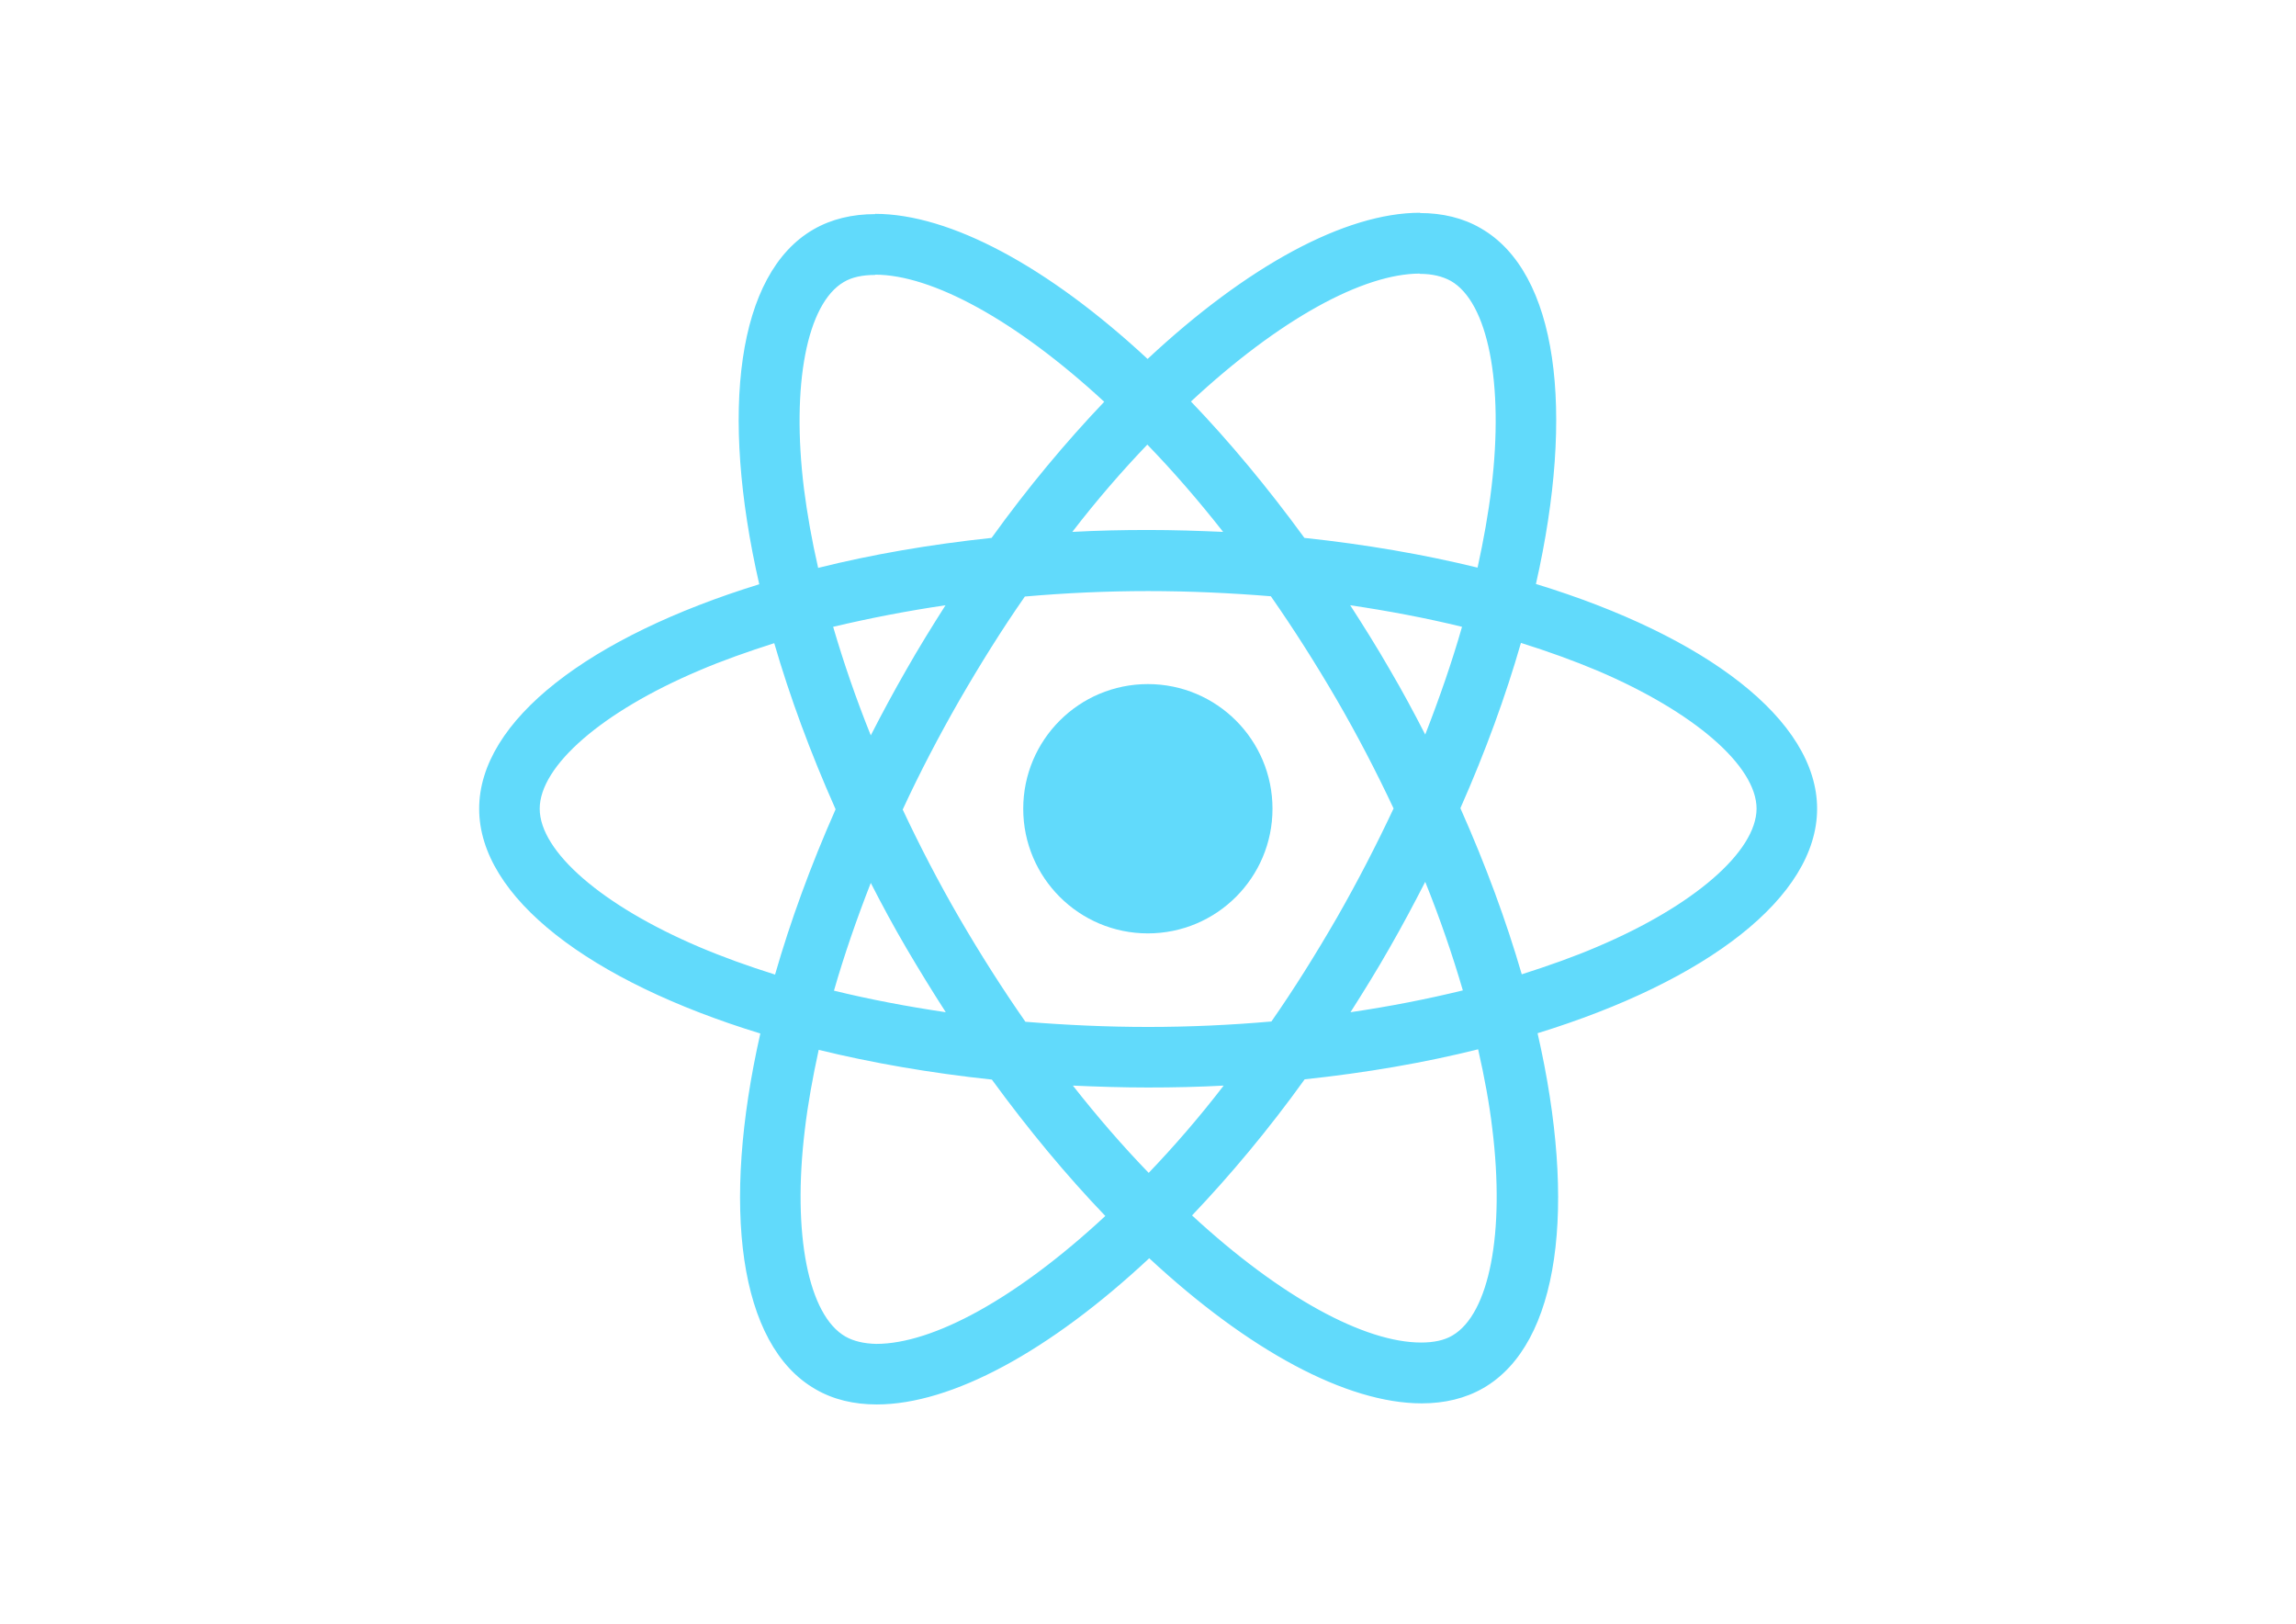
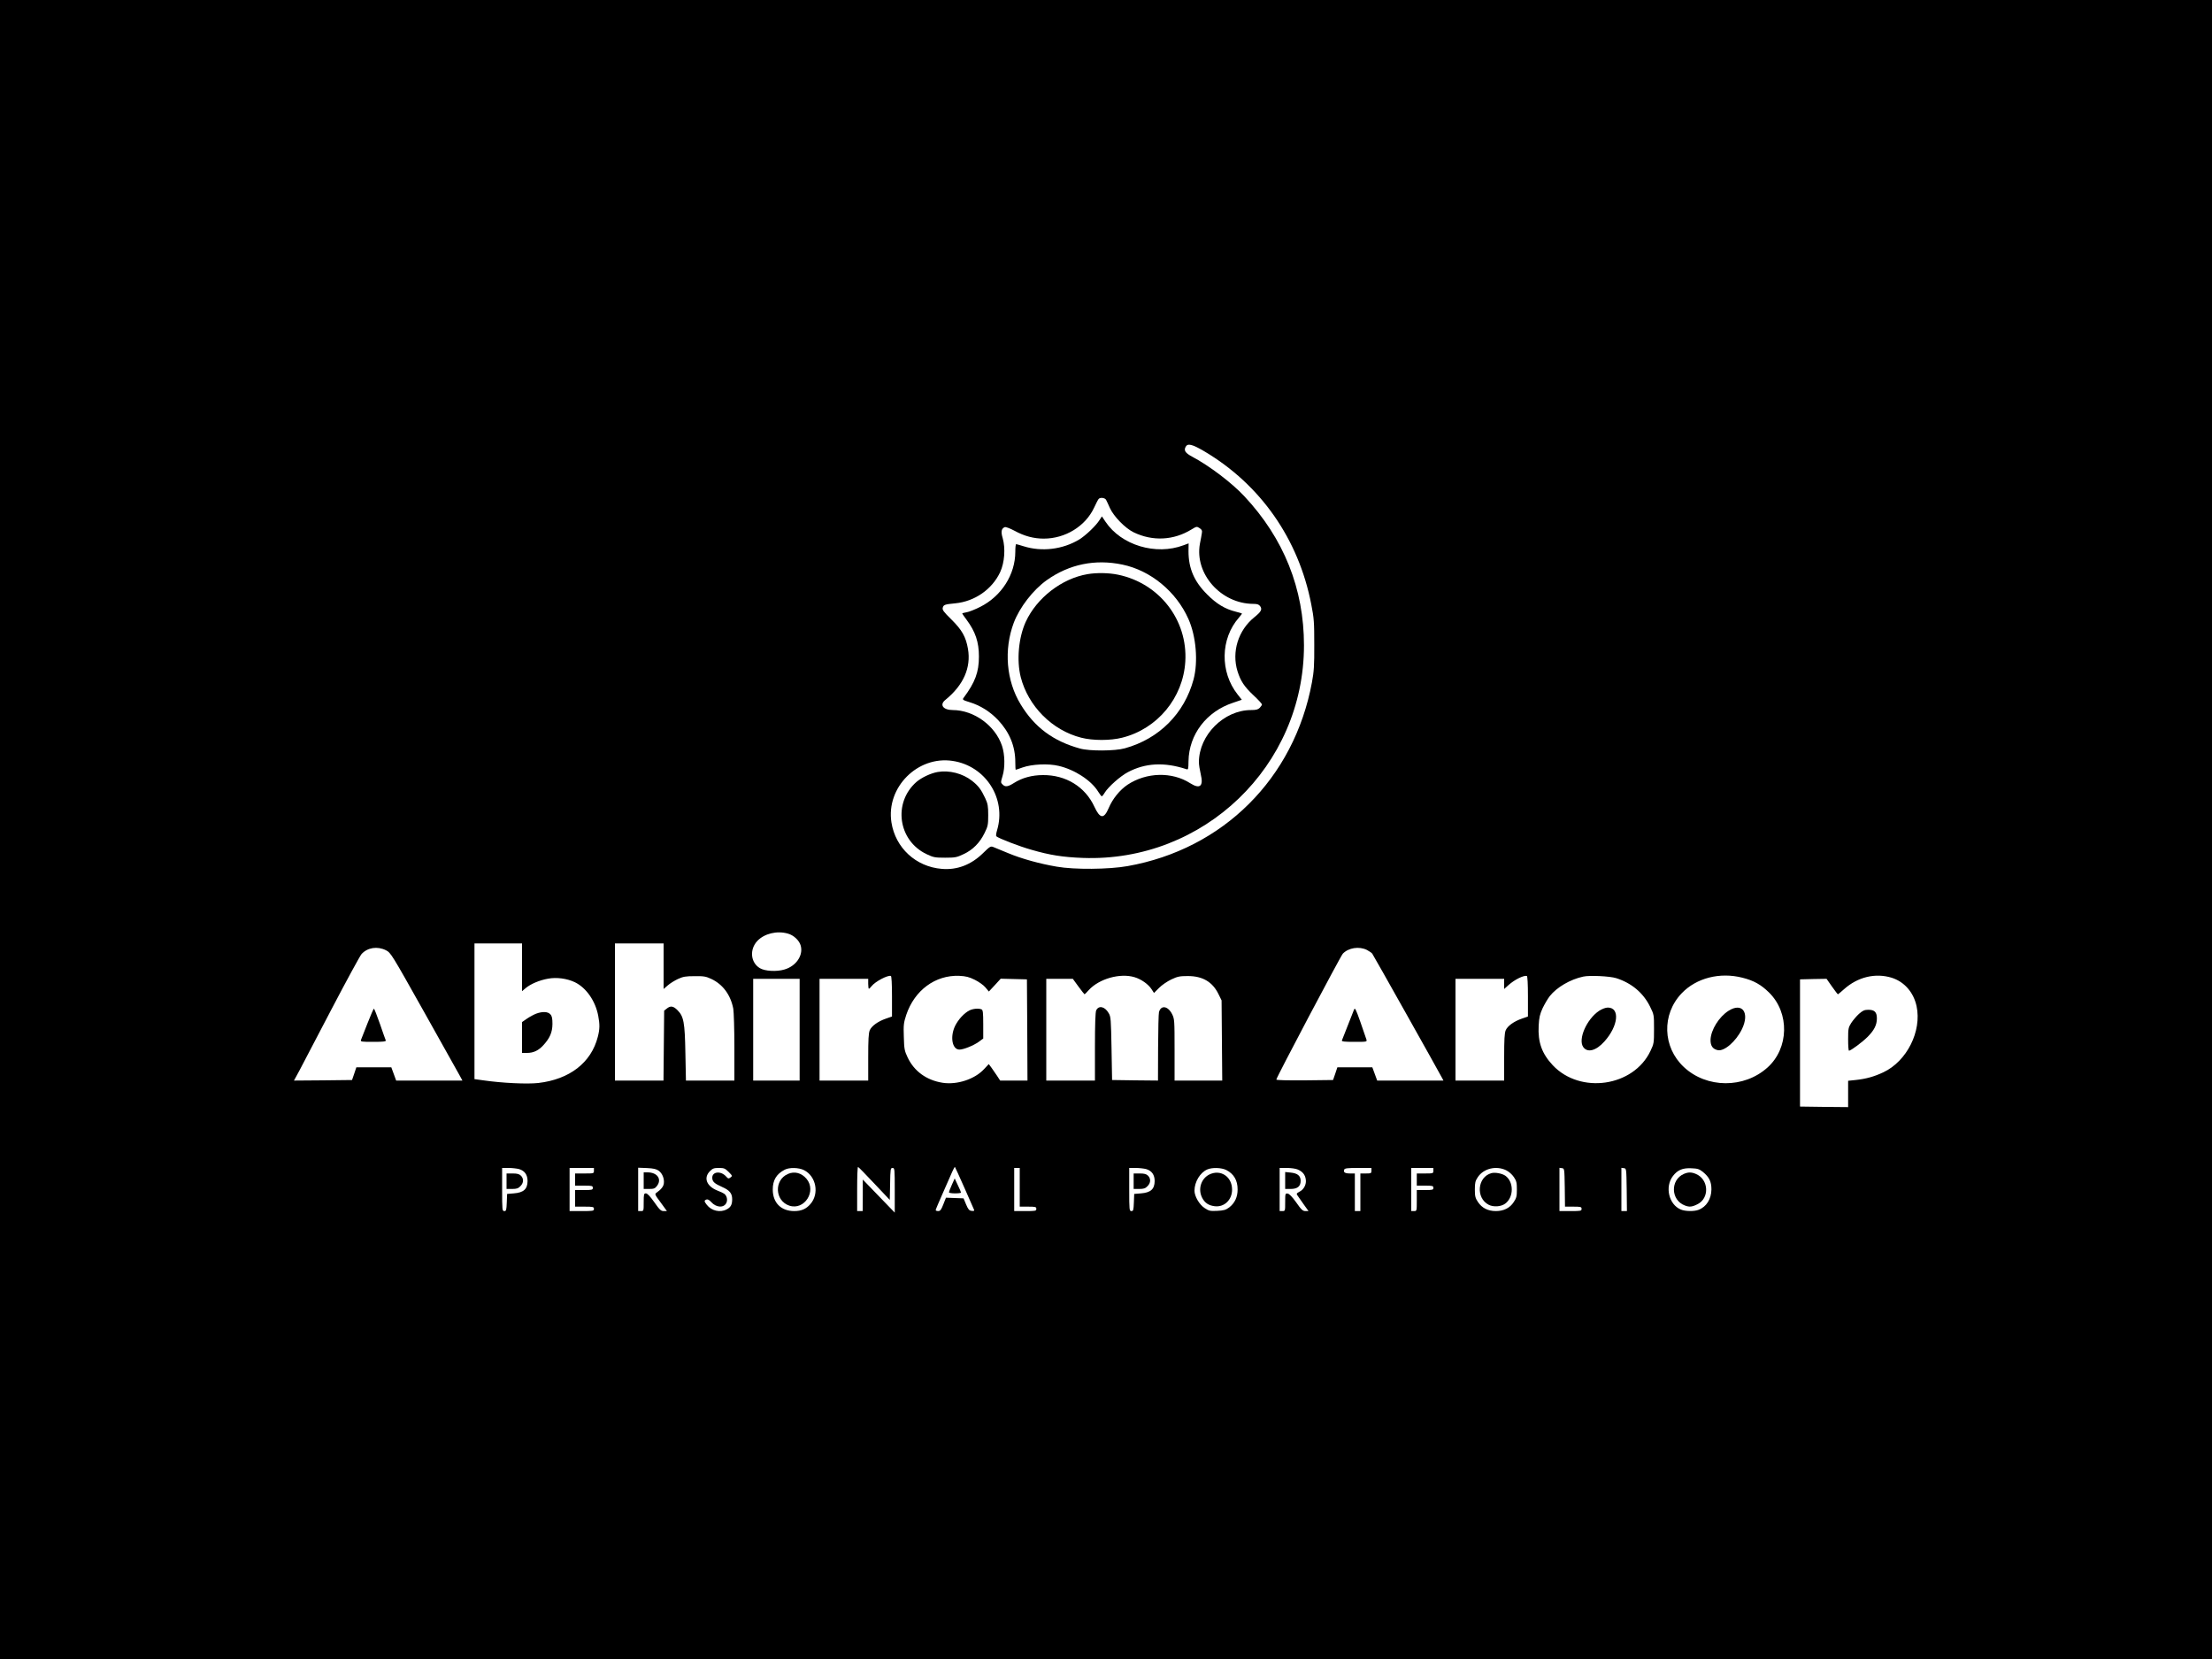
- <svg xmlns="http://www.w3.org/2000/svg" viewBox="0 0 841.9 595.3">
-   <g fill="#61DAFB">
-     <path d="M666.3 296.5c0-32.5-40.7-63.3-103.1-82.4 14.4-63.6 8-114.2-20.2-130.4-6.5-3.8-14.1-5.6-22.4-5.6v22.3c4.6 0 8.3.9 11.4 2.6 13.6 7.8 19.5 37.5 14.9 75.7-1.1 9.4-2.9 19.3-5.1 29.4-19.6-4.8-41-8.5-63.5-10.9-13.5-18.5-27.5-35.3-41.6-50 32.6-30.3 63.2-46.9 84-46.9V78c-27.5 0-63.5 19.6-99.9 53.6-36.4-33.8-72.4-53.2-99.9-53.2v22.3c20.7 0 51.4 16.5 84 46.6-14 14.7-28 31.4-41.3 49.9-22.6 2.4-44 6.1-63.6 11-2.3-10-4-19.7-5.2-29-4.7-38.2 1.1-67.9 14.6-75.8 3-1.8 6.9-2.6 11.5-2.6V78.5c-8.4 0-16 1.8-22.6 5.6-28.1 16.2-34.4 66.7-19.9 130.1-62.2 19.2-102.7 49.9-102.7 82.3 0 32.5 40.7 63.3 103.1 82.4-14.4 63.6-8 114.2 20.2 130.4 6.5 3.8 14.1 5.6 22.5 5.6 27.5 0 63.5-19.6 99.9-53.6 36.4 33.8 72.4 53.2 99.9 53.2 8.4 0 16-1.8 22.6-5.6 28.1-16.2 34.4-66.7 19.9-130.1 62-19.1 102.5-49.9 102.5-82.3zm-130.2-66.7c-3.7 12.9-8.3 26.2-13.5 39.5-4.1-8-8.4-16-13.1-24-4.6-8-9.5-15.8-14.4-23.4 14.2 2.1 27.9 4.7 41 7.9zm-45.8 106.5c-7.8 13.5-15.8 26.3-24.1 38.2-14.9 1.3-30 2-45.2 2-15.1 0-30.2-.7-45-1.9-8.3-11.9-16.4-24.6-24.2-38-7.6-13.1-14.5-26.4-20.8-39.8 6.2-13.4 13.2-26.8 20.7-39.9 7.8-13.5 15.8-26.3 24.1-38.2 14.9-1.3 30-2 45.2-2 15.1 0 30.2.7 45 1.9 8.3 11.9 16.4 24.6 24.2 38 7.6 13.1 14.5 26.4 20.8 39.8-6.3 13.4-13.2 26.8-20.7 39.9zm32.3-13c5.4 13.4 10 26.8 13.8 39.8-13.1 3.2-26.9 5.9-41.2 8 4.9-7.7 9.8-15.6 14.4-23.7 4.6-8 8.9-16.1 13-24.1zM421.2 430c-9.3-9.6-18.6-20.3-27.8-32 9 .4 18.2.7 27.5.7 9.4 0 18.7-.2 27.8-.7-9 11.7-18.3 22.4-27.5 32zm-74.4-58.9c-14.2-2.1-27.9-4.7-41-7.9 3.7-12.9 8.3-26.2 13.5-39.5 4.1 8 8.4 16 13.1 24 4.7 8 9.5 15.8 14.4 23.4zM420.7 163c9.3 9.6 18.6 20.3 27.8 32-9-.4-18.2-.7-27.5-.7-9.4 0-18.7.2-27.8.7 9-11.7 18.3-22.4 27.5-32zm-74 58.9c-4.9 7.7-9.8 15.6-14.4 23.7-4.6 8-8.9 16-13 24-5.4-13.4-10-26.8-13.8-39.8 13.1-3.1 26.9-5.8 41.2-7.9zm-90.5 125.2c-35.4-15.1-58.3-34.9-58.3-50.6 0-15.7 22.9-35.6 58.3-50.6 8.6-3.7 18-7 27.7-10.1 5.7 19.6 13.2 40 22.5 60.9-9.2 20.8-16.6 41.1-22.2 60.6-9.9-3.1-19.3-6.5-28-10.2zM310 490c-13.6-7.8-19.5-37.5-14.9-75.7 1.1-9.4 2.9-19.3 5.1-29.4 19.6 4.8 41 8.5 63.5 10.9 13.5 18.5 27.5 35.3 41.6 50-32.6 30.3-63.2 46.9-84 46.9-4.5-.1-8.3-1-11.3-2.7zm237.2-76.2c4.7 38.2-1.1 67.9-14.6 75.8-3 1.8-6.9 2.6-11.5 2.6-20.7 0-51.4-16.5-84-46.6 14-14.7 28-31.4 41.3-49.9 22.6-2.4 44-6.1 63.6-11 2.3 10.1 4.1 19.8 5.2 29.1zm38.5-66.7c-8.6 3.7-18 7-27.7 10.1-5.7-19.6-13.2-40-22.5-60.9 9.2-20.8 16.6-41.1 22.2-60.6 9.9 3.1 19.3 6.5 28.1 10.2 35.4 15.1 58.3 34.9 58.3 50.6-.1 15.7-23 35.6-58.4 50.6zM320.8 78.4z" />
-     <circle cx="420.9" cy="296.5" r="45.7" />
-     <path d="M520.5 78.1z" />
+ <svg xmlns="http://www.w3.org/2000/svg" version="1.0" width="2000pt" height="1500pt" viewBox="0 0 2000 1500" preserveAspectRatio="xMidYMid meet">
+   <g transform="translate(0,1500) scale(0.1,-0.1)" fill="#000000" stroke="none">
+     <path d="M0 7500 l0 -7500 10000 0 10000 0 0 7500 0 7500 -10000 0 -10000 0 0 -7500z m10888 3420 c509 -301 854 -794 968 -1385 25 -126 27 -162 27 -365 1 -187 -3 -244 -21 -340 -161 -868 -802 -1507 -1667 -1661 -168 -30 -482 -33 -640 -5 -153 26 -317 71 -439 122 -61 25 -122 50 -136 56 -23 9 -31 4 -91 -55 -108 -106 -235 -155 -374 -143 -234 19 -419 190 -455 420 -50 317 238 605 554 556 298 -45 487 -341 401 -627 -8 -26 -11 -51 -7 -54 18 -18 210 -92 317 -122 168 -49 286 -67 465 -74 1093 -40 2000 831 2000 1922 0 511 -182 967 -540 1349 -112 120 -316 275 -471 357 -62 33 -77 56 -59 89 18 34 59 24 168 -40z m-887 -440 c5 -8 20 -42 35 -75 35 -76 138 -181 214 -218 172 -83 362 -73 523 26 46 28 48 28 73 12 20 -13 25 -23 21 -43 -2 -15 -10 -60 -18 -99 -49 -272 191 -542 483 -543 36 0 50 -5 62 -21 20 -29 10 -49 -53 -100 -146 -118 -206 -313 -152 -488 28 -89 61 -139 145 -218 42 -39 76 -76 76 -82 0 -6 -9 -20 -20 -31 -15 -15 -33 -20 -78 -20 -246 0 -472 -226 -472 -472 0 -22 8 -72 17 -110 26 -107 -8 -135 -95 -80 -165 106 -396 100 -567 -13 -70 -47 -136 -128 -171 -212 -43 -100 -78 -97 -129 13 -83 180 -258 288 -465 286 -99 0 -190 -25 -263 -72 -54 -34 -78 -37 -101 -14 -19 19 -19 17 -1 79 23 74 21 193 -5 271 -61 183 -253 323 -445 324 -88 0 -123 48 -67 92 163 133 233 291 204 461 -19 109 -54 171 -149 265 -72 71 -84 87 -79 107 7 27 17 31 113 40 176 17 333 126 406 282 40 86 49 215 23 307 -18 59 -12 88 19 100 9 3 47 -11 88 -33 88 -48 173 -71 264 -71 194 0 375 111 454 277 17 37 36 74 42 81 13 17 58 12 68 -8z m-2878 -3921 c53 -14 105 -63 117 -110 24 -88 -43 -185 -148 -215 -70 -21 -176 -15 -221 12 -85 50 -96 170 -23 247 63 66 176 94 275 66z m-2403 -305 l0 -216 33 28 c44 37 123 71 201 85 78 15 173 2 244 -32 103 -50 186 -170 211 -304 15 -79 14 -120 -4 -190 -60 -234 -255 -384 -538 -417 -101 -11 -323 -1 -497 24 l-80 11 0 614 0 613 215 0 215 0 0 -216z m1280 10 l0 -206 37 32 c20 18 62 44 92 58 47 22 71 26 151 26 83 1 102 -2 151 -25 105 -49 175 -145 199 -269 5 -29 10 -187 10 -351 l0 -299 -219 0 -219 0 -5 248 c-5 280 -15 332 -72 389 -38 38 -63 41 -96 14 l-24 -19 -3 -316 -3 -316 -219 0 -220 0 0 620 0 620 220 0 220 0 0 -206z m-2510 144 c44 -23 50 -33 342 -553 163 -291 309 -551 323 -577 l26 -48 -299 0 -300 0 -22 60 -22 60 -158 0 -158 0 -19 -57 -20 -58 -262 -3 -263 -2 50 92 c27 51 158 302 292 558 134 256 255 478 269 494 54 59 143 73 221 34z m8869 3 c20 -11 42 -25 48 -33 9 -11 595 -1055 632 -1125 l12 -23 -299 0 -300 0 -22 60 -22 60 -158 0 -158 0 -19 -57 -20 -58 -256 -3 c-147 -1 -257 1 -257 7 0 18 579 1113 601 1138 51 54 148 69 218 34z m-4294 -420 l0 -182 -52 -18 c-74 -25 -132 -67 -149 -106 -11 -26 -14 -86 -14 -245 l0 -210 -220 0 -220 0 0 460 0 460 220 0 220 0 0 -45 c0 -25 3 -45 6 -45 3 0 15 11 25 24 32 41 145 101 174 92 6 -2 10 -72 10 -185z m749 150 c36 -18 79 -48 96 -69 l31 -37 54 58 53 58 118 -3 119 -3 3 -457 2 -458 -124 0 -123 0 -28 43 c-15 23 -38 56 -51 74 l-24 32 -42 -45 c-85 -92 -244 -144 -375 -124 -146 23 -257 104 -316 228 -29 61 -32 77 -35 187 -4 109 -1 128 22 199 75 223 263 361 478 353 62 -3 89 -10 142 -36z m1443 24 c61 -18 125 -63 155 -109 l22 -34 46 46 c24 25 74 59 110 76 57 27 76 31 150 31 134 0 223 -53 277 -163 l28 -57 3 -362 3 -363 -216 0 -215 0 0 278 c0 268 -1 279 -22 322 -38 75 -101 85 -119 19 -4 -13 -7 -158 -8 -322 l-1 -297 -207 2 -208 3 -5 285 c-5 264 -6 288 -26 320 -35 61 -91 72 -113 24 -7 -17 -11 -126 -11 -329 l0 -305 -220 0 -220 0 0 460 0 460 120 0 120 0 51 -70 c28 -38 53 -70 55 -70 2 0 20 17 38 38 93 102 282 156 413 117z m3558 -174 l0 -182 -52 -18 c-74 -25 -132 -67 -149 -106 -11 -26 -14 -86 -14 -245 l0 -210 -220 0 -220 0 0 460 0 460 220 0 220 0 0 -46 0 -46 39 35 c54 49 137 90 166 83 6 -2 10 -72 10 -185z m798 165 c139 -44 244 -133 305 -255 37 -75 37 -75 37 -205 0 -126 -1 -133 -32 -198 -153 -324 -635 -394 -884 -129 -98 105 -135 207 -127 357 4 76 11 104 36 159 18 37 46 85 64 108 64 81 186 152 303 177 57 13 241 4 298 -14z m1141 4 c104 -26 169 -63 242 -135 186 -184 179 -503 -15 -677 -212 -191 -550 -189 -756 4 -193 180 -202 477 -20 667 132 139 346 193 549 141z m1349 0 c115 -36 199 -132 226 -258 48 -226 -88 -497 -300 -597 -85 -40 -158 -60 -252 -70 l-67 -7 0 -119 0 -119 -217 2 -218 3 0 575 0 575 120 3 120 2 49 -70 c27 -38 51 -70 54 -70 2 0 27 21 55 46 124 111 283 149 430 104z m-9873 -470 l0 -460 -210 0 -210 0 0 460 0 460 210 0 210 0 0 -460z m675 -1391 l140 -148 3 144 c2 137 4 145 22 145 19 0 20 -8 20 -202 l0 -202 -144 149 -145 150 0 -142 -1 -143 -25 0 -25 0 0 200 c0 110 3 200 8 199 4 0 70 -68 147 -150z m815 -39 c45 -102 84 -191 87 -198 4 -10 -2 -13 -22 -10 -22 2 -31 13 -50 58 l-23 55 -79 3 -80 3 -24 -61 c-19 -49 -28 -60 -46 -60 -13 0 -23 4 -23 9 0 5 29 73 64 152 35 79 73 166 85 193 12 27 23 47 25 45 2 -2 41 -87 86 -189z m-4028 170 c52 -15 78 -52 78 -109 -1 -73 -36 -104 -124 -111 l-61 -5 -3 -77 c-3 -70 -5 -78 -22 -78 -19 0 -20 8 -20 195 l0 195 58 0 c31 0 74 -5 94 -10z m678 -15 c0 -25 -1 -25 -85 -25 l-85 0 0 -55 0 -55 80 0 c73 0 80 -2 80 -20 0 -18 -7 -20 -80 -20 l-80 0 0 -75 0 -75 85 0 c78 0 85 -2 85 -20 0 -19 -7 -20 -110 -20 l-110 0 0 195 0 195 110 0 110 0 0 -25z m587 -1 c32 -24 51 -72 45 -115 -4 -28 -24 -53 -66 -83 -18 -12 -16 -17 38 -89 l56 -77 -29 0 c-25 0 -37 11 -85 80 -38 54 -63 80 -76 80 -18 0 -20 -7 -20 -80 0 -79 0 -80 -25 -80 l-25 0 0 196 0 196 79 -3 c61 -3 86 -9 108 -25z m631 -10 c35 -35 35 -37 17 -50 -17 -13 -22 -12 -42 11 -47 50 -123 42 -123 -13 0 -36 19 -53 91 -85 66 -29 89 -57 89 -110 0 -49 -13 -73 -50 -92 -59 -31 -137 -13 -179 41 -25 32 -26 40 -4 48 11 5 26 -3 44 -23 46 -51 115 -54 137 -6 12 27 4 63 -19 81 -8 6 -34 19 -59 28 -101 39 -132 116 -71 177 25 25 37 29 81 29 46 0 56 -4 88 -36z m682 16 c110 -56 139 -214 57 -307 -39 -45 -82 -63 -146 -63 -119 0 -194 75 -194 195 0 85 33 140 108 179 42 22 127 20 175 -4z m1950 -155 l0 -175 75 0 c68 0 75 -2 75 -20 0 -19 -7 -20 -100 -20 l-100 0 0 195 0 195 25 0 25 0 0 -175z m1142 165 c52 -15 78 -52 78 -109 -1 -73 -36 -104 -124 -111 l-61 -5 -3 -77 c-3 -70 -5 -78 -22 -78 -19 0 -20 8 -20 195 l0 195 58 0 c31 0 74 -5 94 -10z m726 -9 c68 -35 102 -93 102 -176 0 -69 -26 -123 -76 -162 -31 -23 -49 -28 -108 -31 -64 -3 -75 -1 -114 25 -48 31 -92 107 -92 157 0 80 51 164 115 192 45 20 129 17 173 -5z m645 5 c43 -18 67 -46 73 -88 8 -45 -16 -93 -57 -113 -27 -15 -29 -18 -17 -35 7 -11 32 -46 56 -80 l43 -60 -28 0 c-24 0 -37 12 -83 78 -36 51 -63 78 -77 80 -22 3 -23 1 -23 -77 0 -80 0 -81 -25 -81 l-25 0 0 195 0 195 65 0 c36 0 80 -6 98 -14z m667 -11 c0 -23 -3 -25 -50 -25 l-50 0 0 -170 0 -170 -25 0 -25 0 0 170 0 170 -44 0 c-46 0 -62 11 -52 35 4 12 30 15 126 15 l120 0 0 -25z m560 0 c0 -24 -2 -25 -75 -25 l-75 0 0 -55 0 -55 75 0 c68 0 75 -2 75 -20 0 -18 -7 -20 -75 -20 l-75 0 0 -95 c0 -95 0 -95 -25 -95 l-25 0 0 195 0 195 100 0 100 0 0 -25z m658 4 c26 -13 54 -38 70 -62 23 -34 27 -51 27 -112 0 -61 -4 -77 -28 -113 -35 -54 -90 -82 -162 -82 -72 0 -126 28 -162 82 -24 36 -28 52 -28 113 0 61 4 78 27 112 52 78 165 106 256 62z m530 -156 l2 -173 75 0 c68 0 75 -2 75 -20 0 -19 -7 -20 -100 -20 l-100 0 0 196 0 195 23 -3 c22 -3 22 -5 25 -175z m560 -20 l2 -193 -25 0 -25 0 0 196 0 195 23 -3 c22 -3 22 -4 25 -195z m689 161 c57 -47 77 -87 77 -158 -1 -87 -45 -158 -117 -185 -39 -15 -121 -14 -160 3 -108 45 -146 205 -71 303 41 54 88 74 166 70 57 -2 72 -7 105 -33z" />
+     <path d="M8478 8020 c-63 -11 -145 -50 -192 -90 -214 -188 -166 -531 92 -653 61 -29 75 -32 167 -32 92 0 106 3 167 32 84 39 147 103 190 191 30 61 33 74 33 162 0 82 -4 103 -27 153 -37 79 -62 112 -119 157 -85 67 -206 98 -311 80z" />
+     <path d="M9942 10299 c-32 -52 -126 -141 -184 -177 -150 -90 -338 -113 -503 -61 -33 10 -63 19 -67 19 -5 0 -8 -31 -8 -68 0 -207 -125 -403 -319 -500 -46 -23 -101 -45 -122 -48 -22 -4 -39 -8 -39 -11 0 -2 17 -27 39 -56 80 -108 112 -201 112 -333 0 -141 -34 -233 -139 -374 -12 -16 -7 -20 55 -39 96 -29 185 -85 257 -161 104 -111 156 -237 156 -382 0 -38 2 -68 3 -68 2 0 30 9 63 21 85 30 233 37 327 14 145 -34 295 -132 357 -234 14 -22 28 -41 32 -41 3 0 16 15 27 34 33 53 140 148 208 184 158 84 330 93 528 28 19 -7 20 -2 21 72 4 241 162 449 403 528 l79 27 -38 48 c-161 204 -156 504 12 695 17 19 29 36 27 37 -2 2 -26 9 -54 16 -98 24 -176 71 -260 156 -118 117 -169 236 -169 391 l1 71 -46 -17 c-250 -94 -563 0 -705 212 l-33 49 -21 -32z m207 -404 c255 -53 486 -244 596 -491 70 -157 89 -386 47 -546 -83 -309 -311 -538 -622 -624 -89 -25 -320 -26 -405 -2 -243 67 -412 193 -537 400 -130 213 -153 494 -62 737 53 140 175 298 299 386 203 144 438 192 684 140z" />
+     <path d="M9834 9809 c-233 -39 -460 -214 -560 -432 -65 -143 -83 -348 -45 -499 68 -264 284 -481 547 -548 105 -27 263 -27 370 0 319 80 551 360 571 688 23 377 -235 709 -609 786 -82 17 -191 19 -274 5z" />
+     <path d="M4848 5835 c-21 -8 -58 -28 -83 -45 l-45 -31 0 -139 0 -140 46 0 c58 0 104 22 148 71 58 64 80 115 81 190 0 52 -4 72 -19 88 -22 25 -71 27 -128 6z" />
+     <path d="M3323 5748 c-29 -73 -55 -141 -59 -150 -6 -17 4 -18 111 -18 89 0 116 3 113 13 -3 6 -27 74 -53 150 -26 75 -51 137 -54 137 -4 0 -30 -60 -58 -132z" />
+     <path d="M12242 5870 c-6 -14 -31 -79 -57 -145 -26 -66 -49 -126 -52 -132 -4 -10 22 -13 112 -13 116 0 116 0 109 23 -4 12 -28 83 -54 157 -43 121 -49 132 -58 110z" />
+     <path d="M8765 5864 c-48 -24 -100 -81 -129 -139 -48 -99 -27 -215 39 -215 37 0 128 37 174 70 l41 30 0 129 c0 108 -3 130 -16 135 -28 11 -78 6 -109 -10z" />
+     <path d="M14459 5861 c-113 -75 -193 -258 -144 -328 38 -54 116 -34 191 50 127 141 143 307 31 307 -20 0 -51 -12 -78 -29z" />
+     <path d="M15629 5861 c-86 -54 -160 -173 -163 -262 -1 -54 19 -84 65 -94 59 -13 165 79 219 190 72 149 3 245 -121 166z" />
+     <path d="M16808 5833 c-23 -21 -54 -58 -70 -82 -26 -42 -28 -52 -28 -148 0 -57 3 -103 8 -103 16 0 120 77 167 124 61 61 85 109 85 168 0 57 -21 78 -78 78 -34 0 -50 -7 -84 -37z" />
+     <path d="M8606 4287 c-14 -32 -26 -62 -26 -67 0 -6 25 -10 55 -10 30 0 55 3 54 8 0 4 -13 34 -29 67 l-28 60 -26 -58z" />
+     <path d="M4580 4320 l0 -70 50 0 c41 0 56 5 75 25 30 29 32 68 5 95 -15 15 -33 20 -75 20 l-55 0 0 -70z" />
+     <path d="M5820 4325 l0 -75 49 0 c42 0 53 4 70 26 48 61 5 124 -84 124 l-35 0 0 -75z" />
+     <path d="M7125 4386 c-128 -55 -120 -243 12 -287 136 -45 249 131 155 243 -45 53 -108 70 -167 44z" />
+     <path d="M10250 4320 l0 -70 50 0 c41 0 56 5 75 25 30 29 32 68 5 95 -15 15 -33 20 -75 20 l-55 0 0 -70z" />
+     <path d="M10933 4380 c-74 -38 -103 -132 -64 -209 24 -47 58 -70 113 -77 87 -11 158 57 158 150 0 118 -105 187 -207 136z" />
+     <path d="M11620 4326 l0 -76 50 0 c61 0 90 24 90 73 0 46 -28 69 -90 75 l-50 5 0 -77z" />
+     <path d="M13485 4393 c-127 -34 -144 -224 -25 -286 43 -22 111 -18 149 10 79 58 80 197 1 253 -29 20 -92 32 -125 23z" />
+     <path d="M15225 4386 c-124 -54 -119 -237 8 -285 41 -16 65 -14 113 10 113 54 105 226 -13 275 -40 17 -69 17 -108 0z" />
  </g>
</svg>
